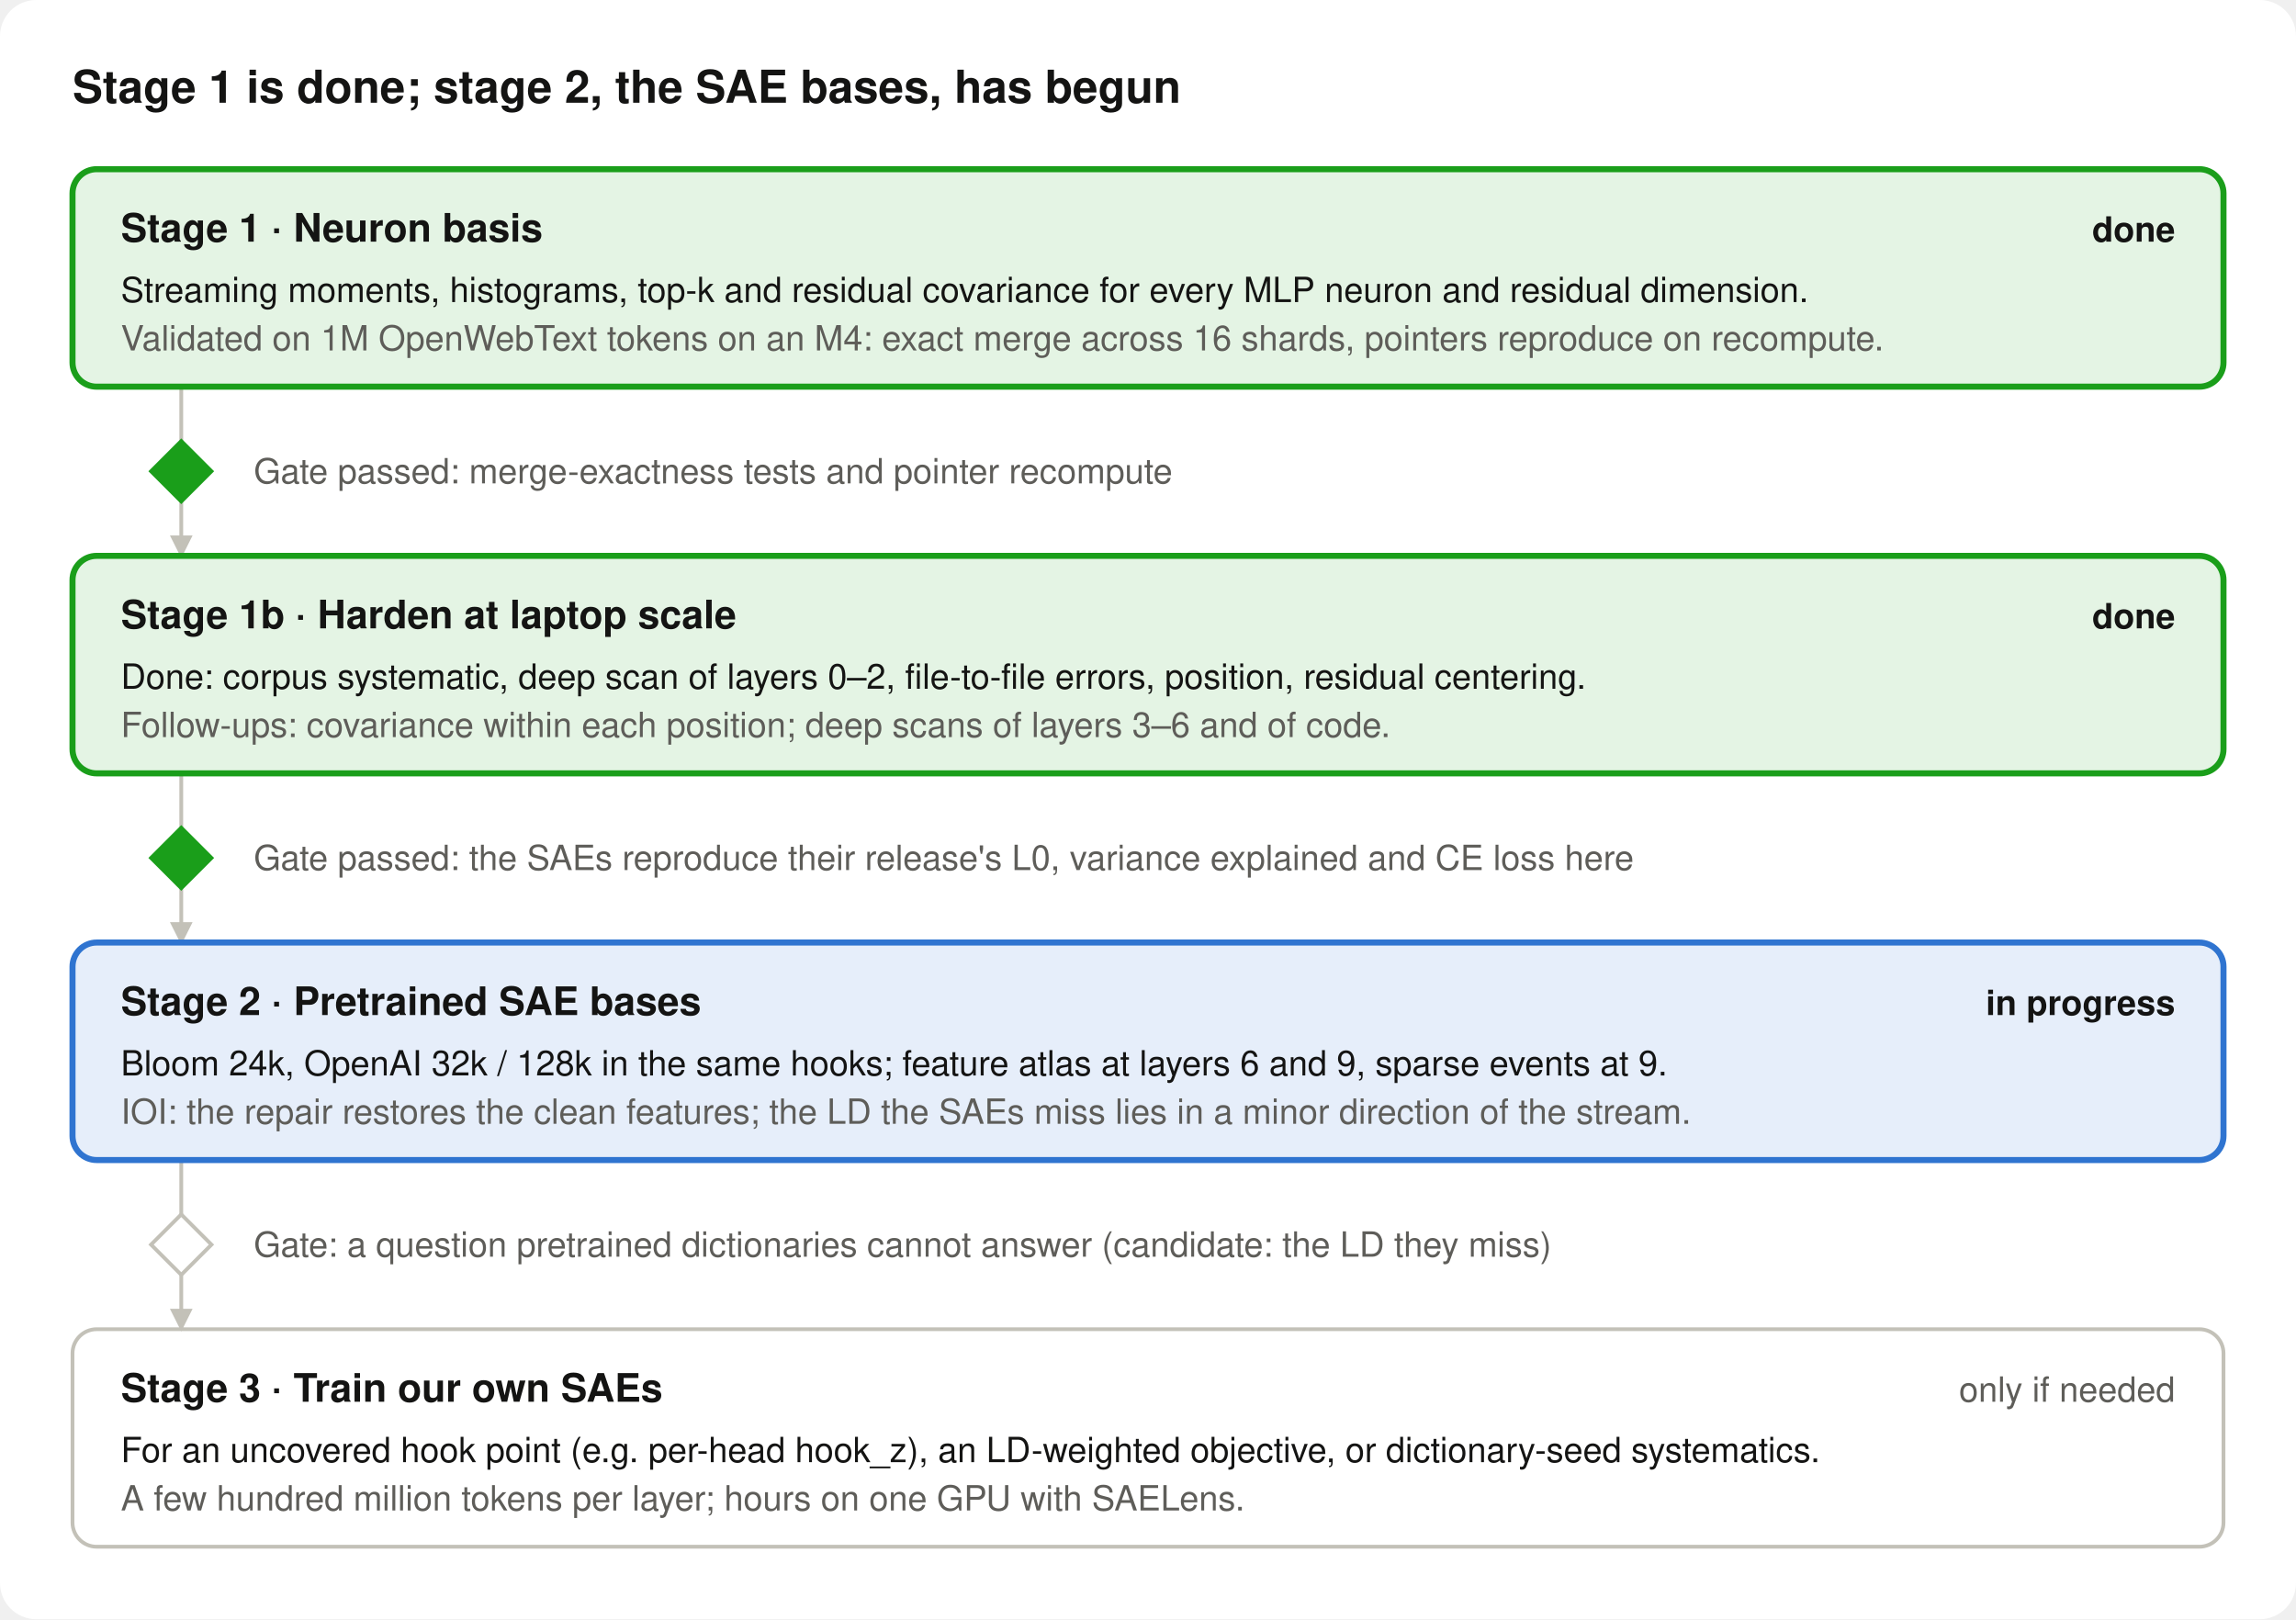
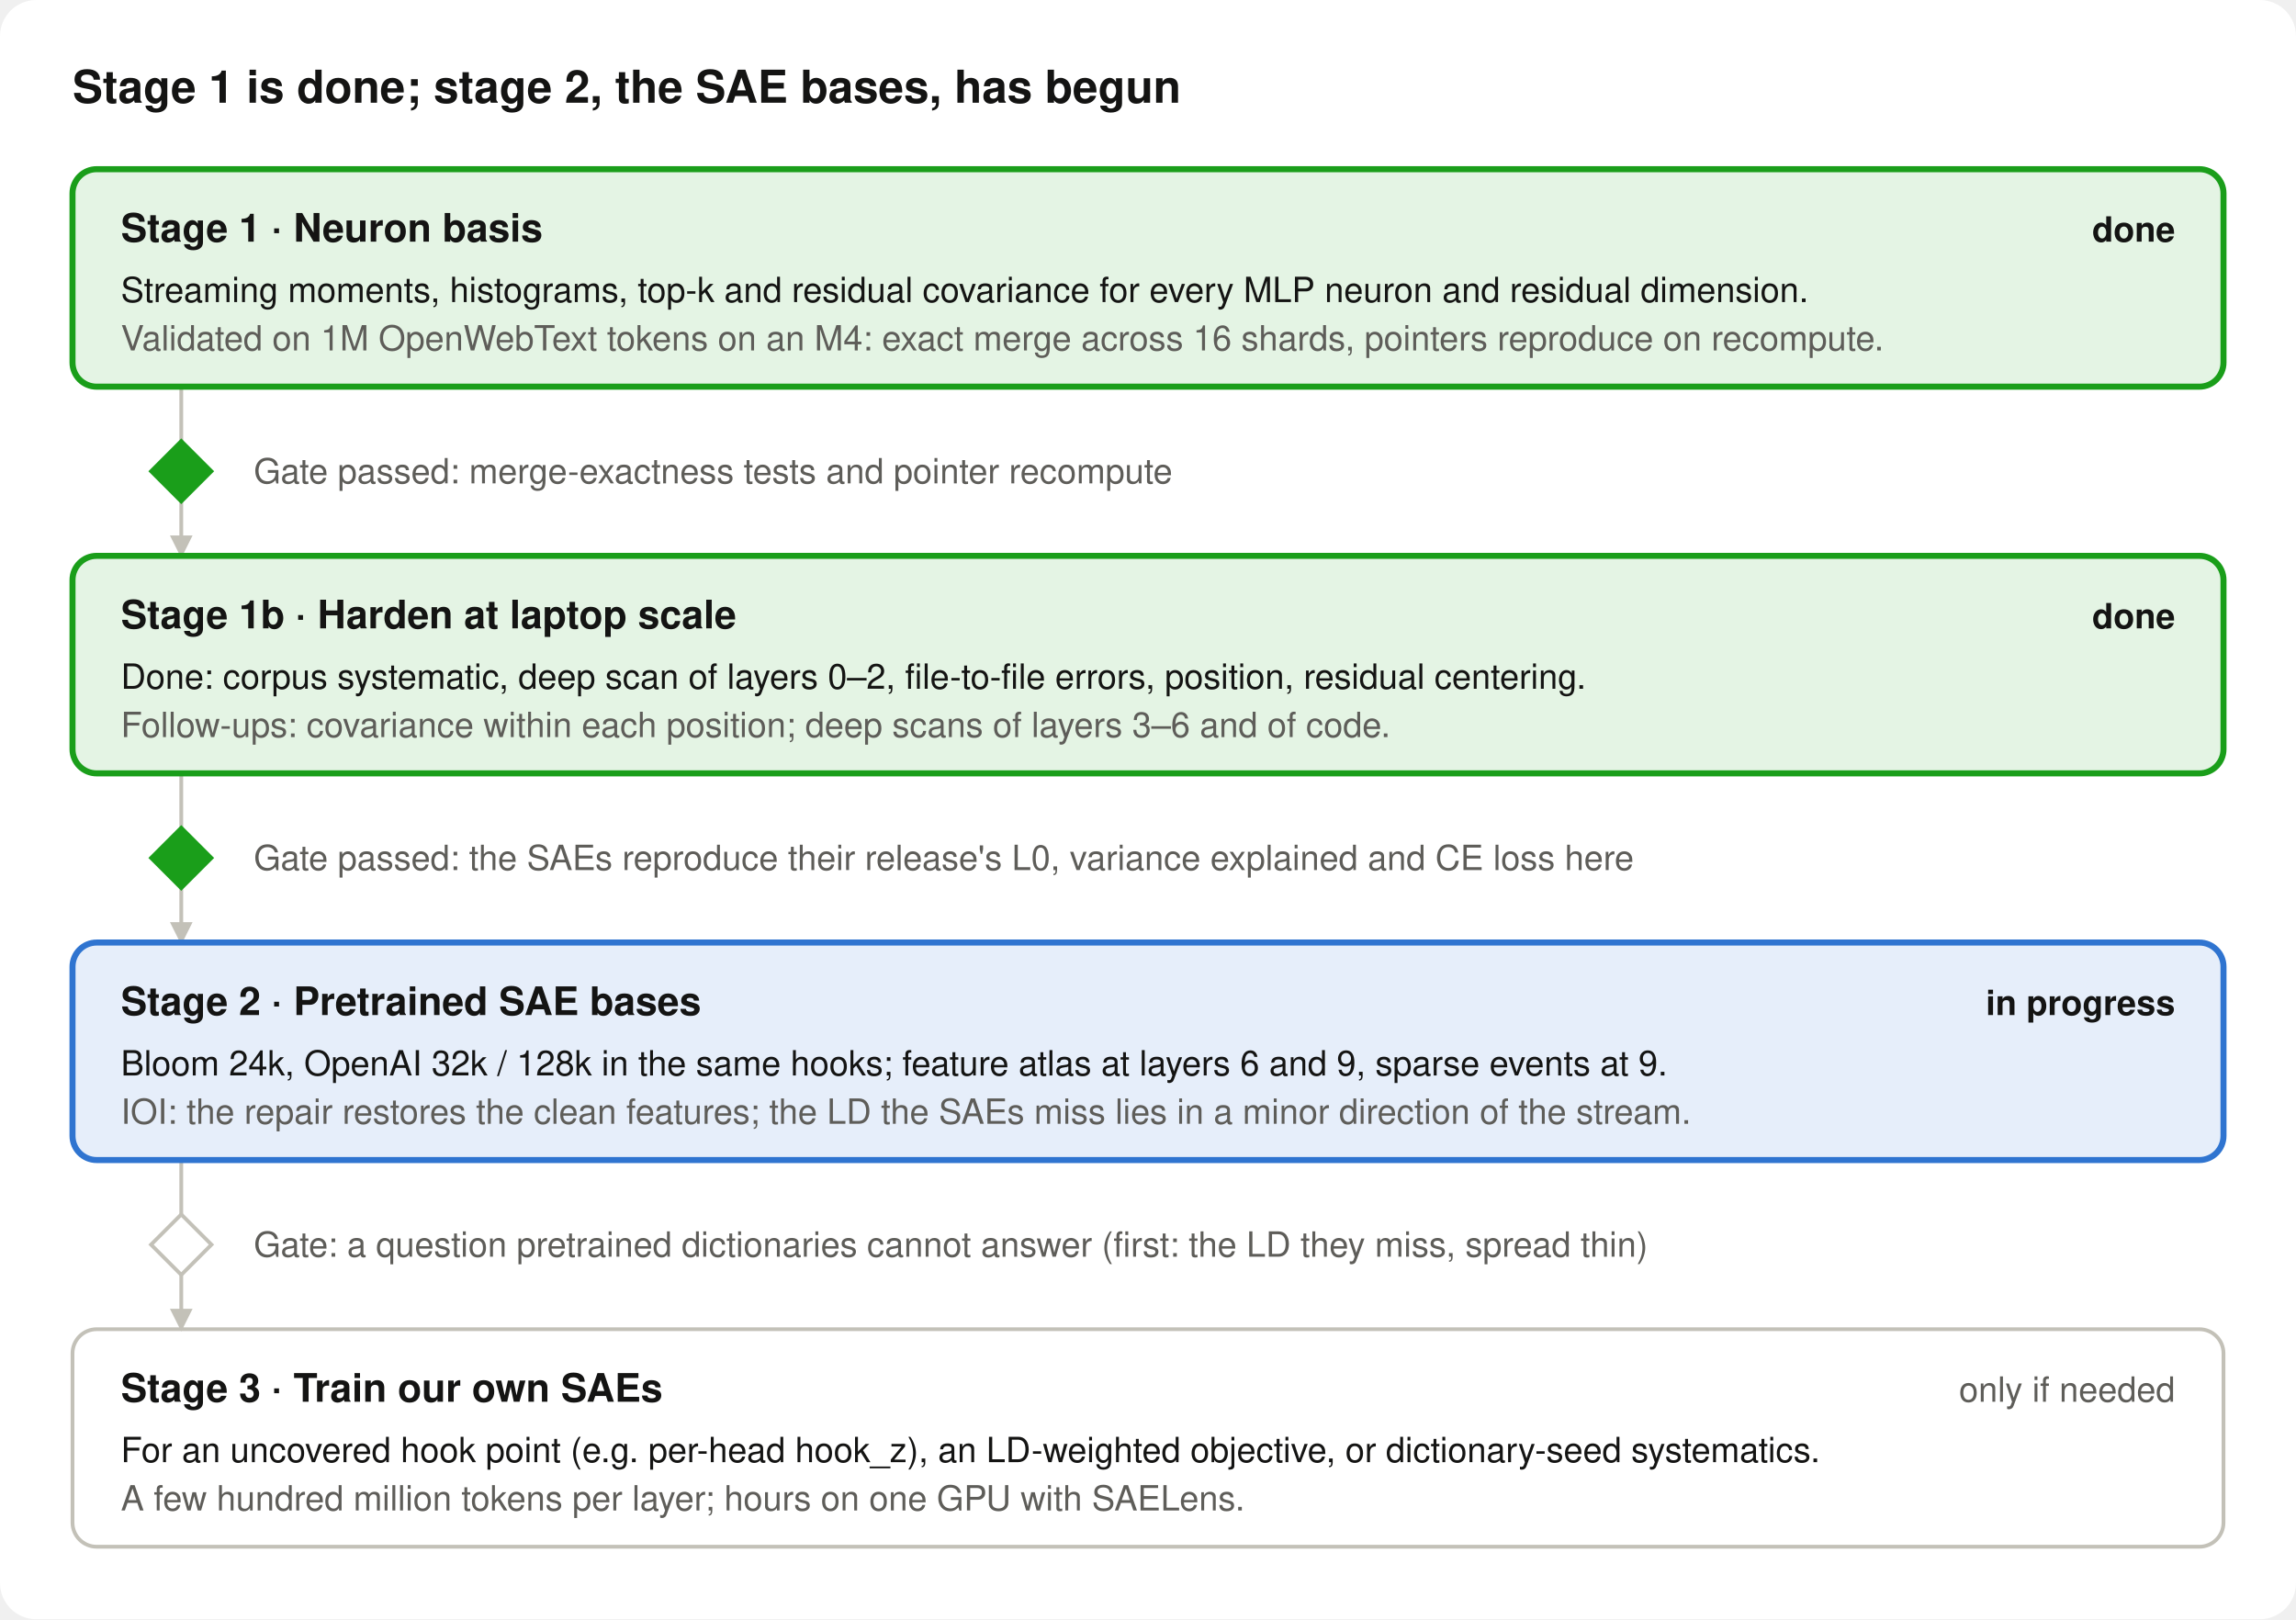
<svg xmlns="http://www.w3.org/2000/svg" viewBox="0 0 760 536" role="img" aria-label="Stage 1 is done; stage 2, the SAE bases, has begun" font-family="-apple-system, BlinkMacSystemFont, 'Segoe UI', Helvetica, Arial, sans-serif" font-size="13">
  <style>
    .bg { fill: #ffffff; }
    .ink { fill: #141413; }
    .quiet { fill: #5e5d59; }
    .edge { stroke: #c3c1b8; }
    .edge-fill { fill: #c3c1b8; }
    .good { fill: #1a9e1a; stroke: #1a9e1a; }
    .accent { fill: #2f74d0; stroke: #2f74d0; }
    .small { font-size: 11.5px; }
    .bold { font-weight: 600; }
  </style>
  <defs>
    <marker id="road-arrow" viewBox="0 0 10 10" refX="9" refY="5" markerWidth="6" markerHeight="6" orient="auto-start-reverse">
      <path d="M0 0L10 5L0 10z" class="edge-fill" />
    </marker>
  </defs>
  <rect width="760" height="536" rx="12" class="bg" />
  <text x="24" y="34" font-size="15" class="ink bold">Stage 1 is done; stage 2, the SAE bases, has begun</text>
  <g fill="none" stroke-width="1.25" class="edge">
    <path d="M60 128V146" />
    <path d="M60 166V184" marker-end="url(#road-arrow)" />
    <path d="M60 256V274" />
    <path d="M60 294V312" marker-end="url(#road-arrow)" />
    <path d="M60 384V402" />
    <path d="M60 422V440" marker-end="url(#road-arrow)" />
  </g>
  <rect x="24" y="56" width="712" height="72" rx="8" fill-opacity="0.12" stroke-width="2" class="good" />
  <text x="40" y="80" class="ink bold">Stage 1 · Neuron basis</text>
  <text x="720" y="80" text-anchor="end" class="ink bold small">done</text>
  <text x="40" y="100" class="ink small">Streaming moments, histograms, top-k and residual covariance for every MLP neuron and residual dimension.</text>
  <text x="40" y="116" class="quiet small">Validated on 1M OpenWebText tokens on an M4: exact merge across 16 shards, pointers reproduce on recompute.</text>
  <polygon points="50,156 60,146 70,156 60,166" stroke-width="1.25" class="good" />
  <text x="84" y="160" class="quiet small">Gate passed: merge-exactness tests and pointer recompute</text>
  <rect x="24" y="184" width="712" height="72" rx="8" fill-opacity="0.12" stroke-width="2" class="good" />
  <text x="40" y="208" class="ink bold">Stage 1b · Harden at laptop scale</text>
  <text x="720" y="208" text-anchor="end" class="ink bold small">done</text>
  <text x="40" y="228" class="ink small">Done: corpus systematic, deep scan of layers 0–2, file-to-file errors, position, residual centering.</text>
  <text x="40" y="244" class="quiet small">Follow-ups: covariance within each position; deep scans of layers 3–6 and of code.</text>
  <polygon points="50,284 60,274 70,284 60,294" stroke-width="1.25" class="good" />
  <text x="84" y="288" class="quiet small">Gate passed: the SAEs reproduce their release's L0, variance explained and CE loss here</text>
  <rect x="24" y="312" width="712" height="72" rx="8" fill-opacity="0.12" stroke-width="2" class="accent" />
  <text x="40" y="336" class="ink bold">Stage 2 · Pretrained SAE bases</text>
  <text x="720" y="336" text-anchor="end" class="ink bold small">in progress</text>
  <text x="40" y="356" class="ink small">Bloom 24k, OpenAI 32k / 128k in the same hooks; feature atlas at layers 6 and 9, sparse events at 9.</text>
  <text x="40" y="372" class="quiet small">IOI: the repair restores the clean features; the LD the SAEs miss lies in a minor direction of the stream.</text>
  <polygon points="50,412 60,402 70,412 60,422" fill="none" stroke-width="1.25" class="edge" />
-   <text x="84" y="416" class="quiet small">Gate: a question pretrained dictionaries cannot answer (candidate: the LD they miss)</text>
+   <text x="84" y="416" class="quiet small">Gate: a question pretrained dictionaries cannot answer (first: the LD they miss, spread thin)</text>
  <rect x="24" y="440" width="712" height="72" rx="8" fill="none" stroke-width="1.25" class="edge" />
  <text x="40" y="464" class="ink bold">Stage 3 · Train our own SAEs</text>
  <text x="720" y="464" text-anchor="end" class="quiet small">only if needed</text>
  <text x="40" y="484" class="ink small">For an uncovered hook point (e.g. per-head hook_z), an LD-weighted objective, or dictionary-seed systematics.</text>
  <text x="40" y="500" class="quiet small">A few hundred million tokens per layer; hours on one GPU with SAELens.</text>
</svg>
